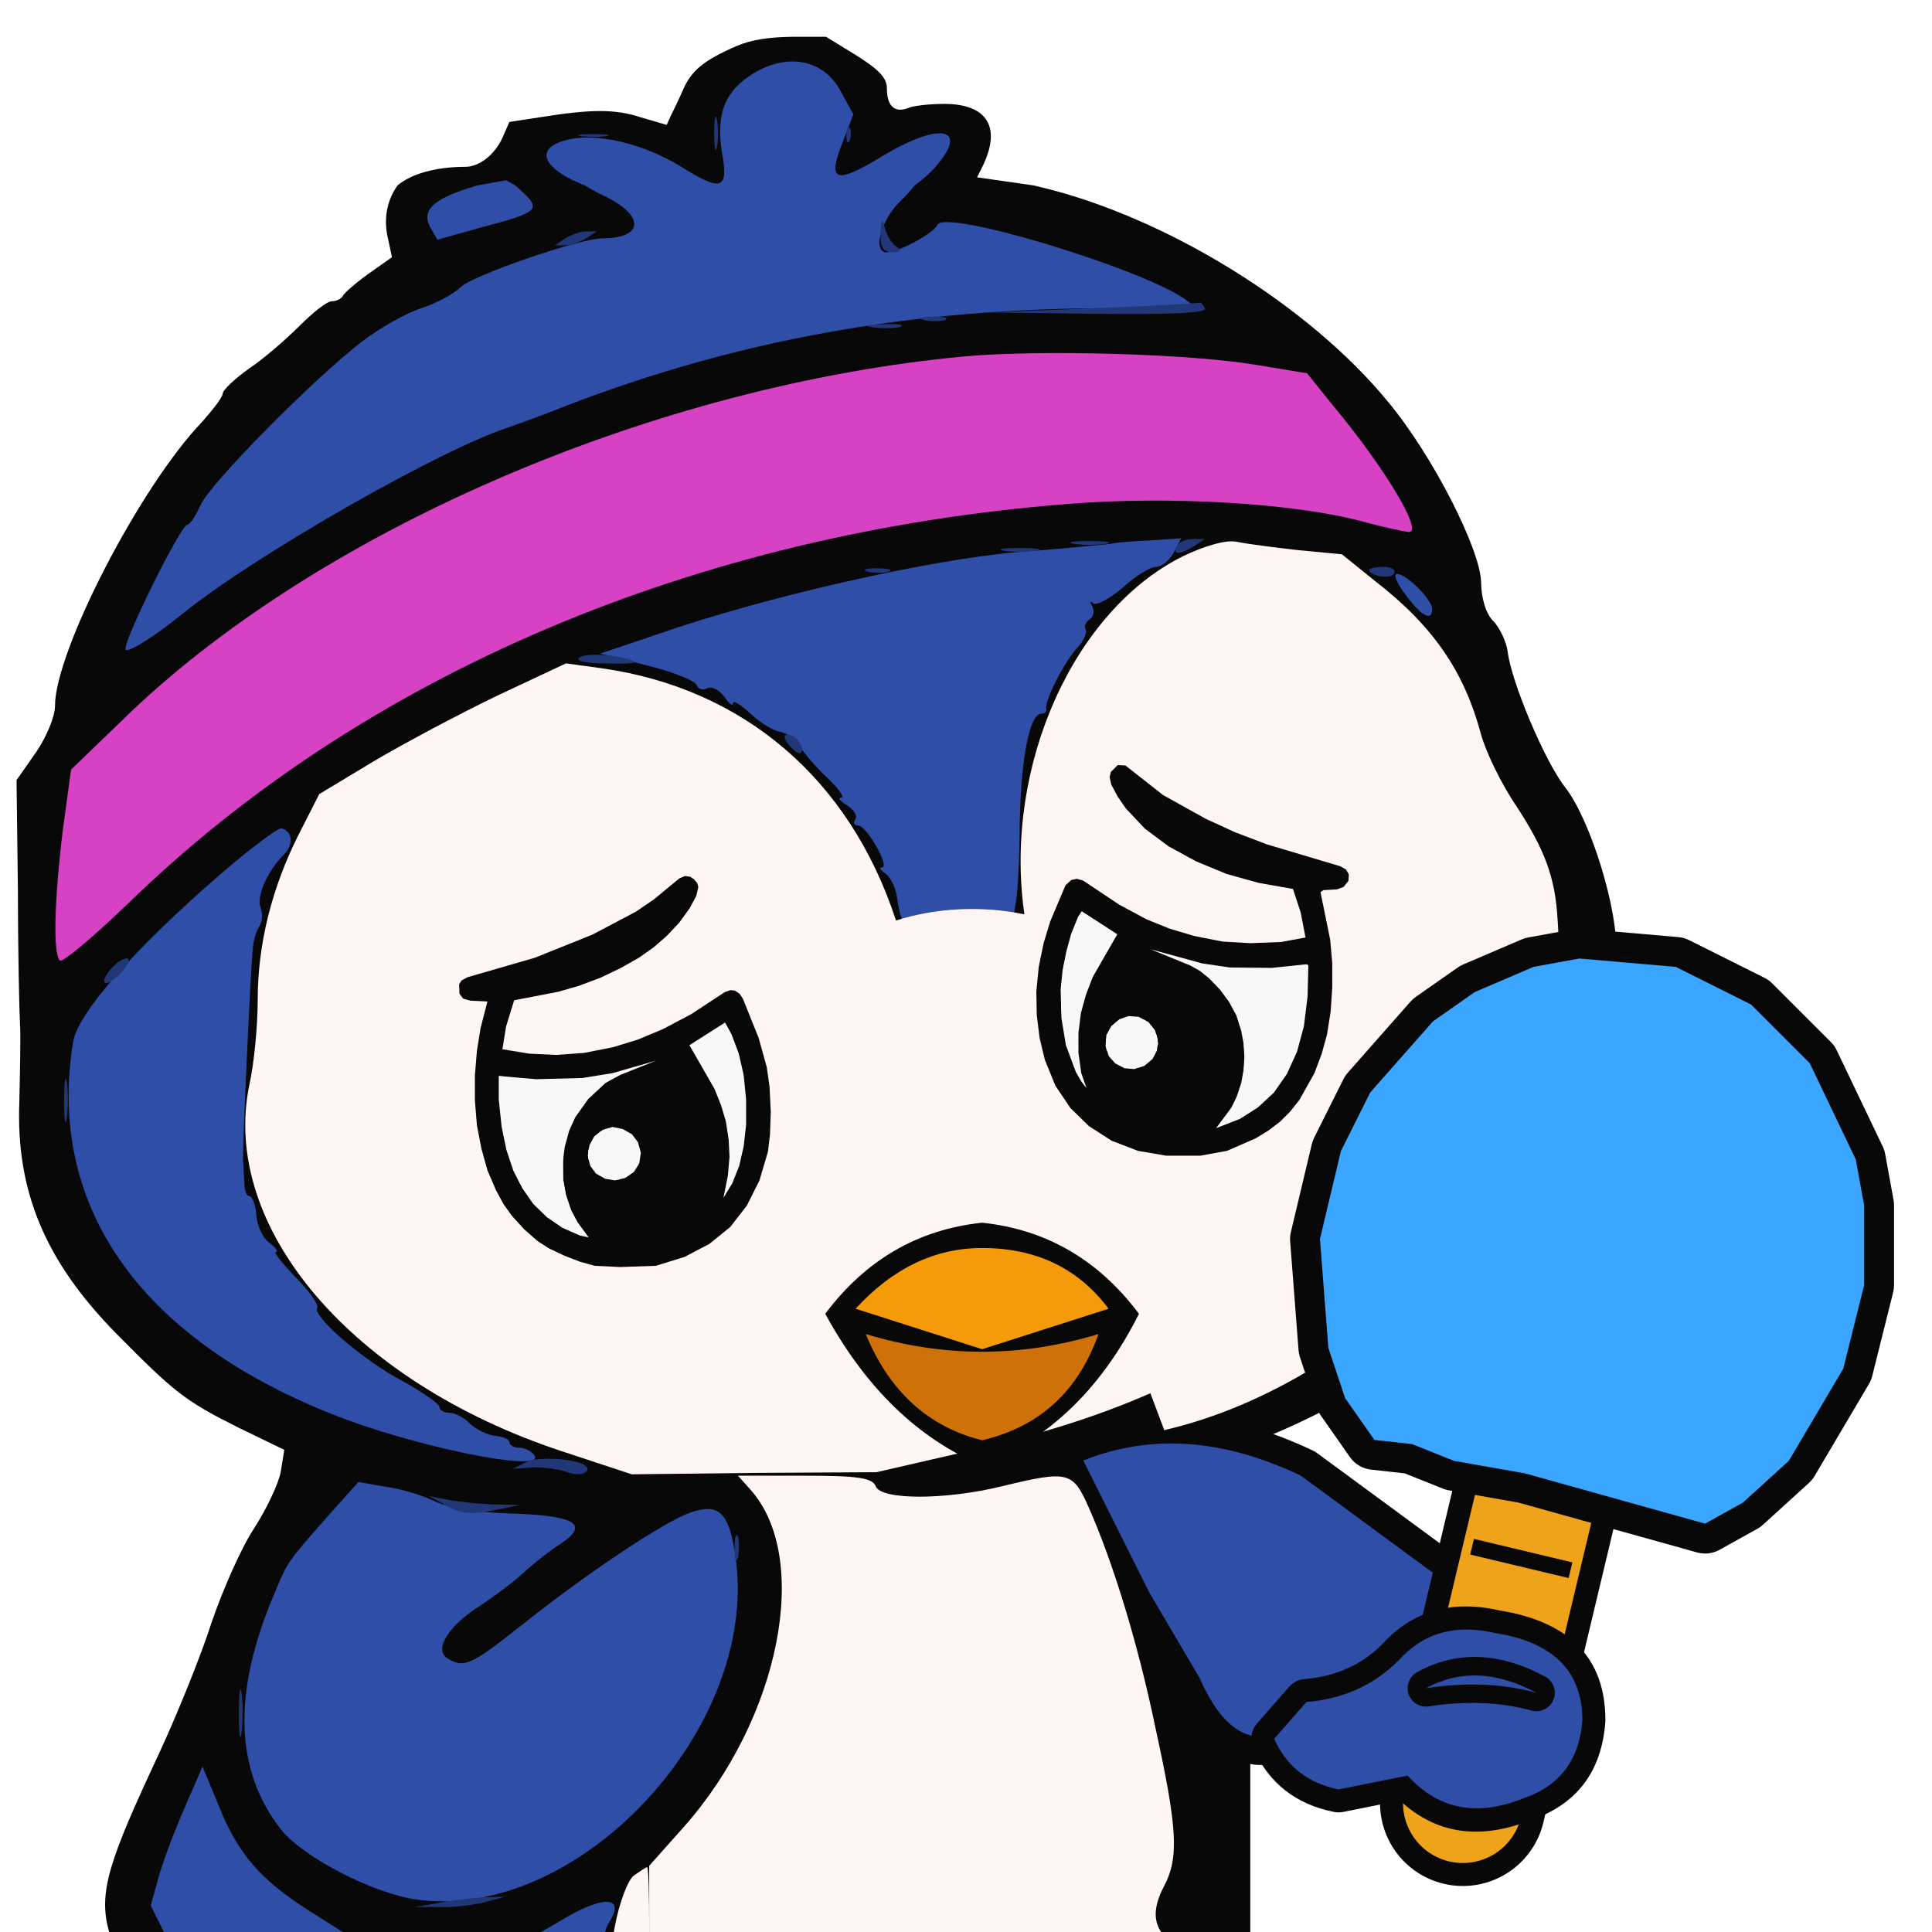
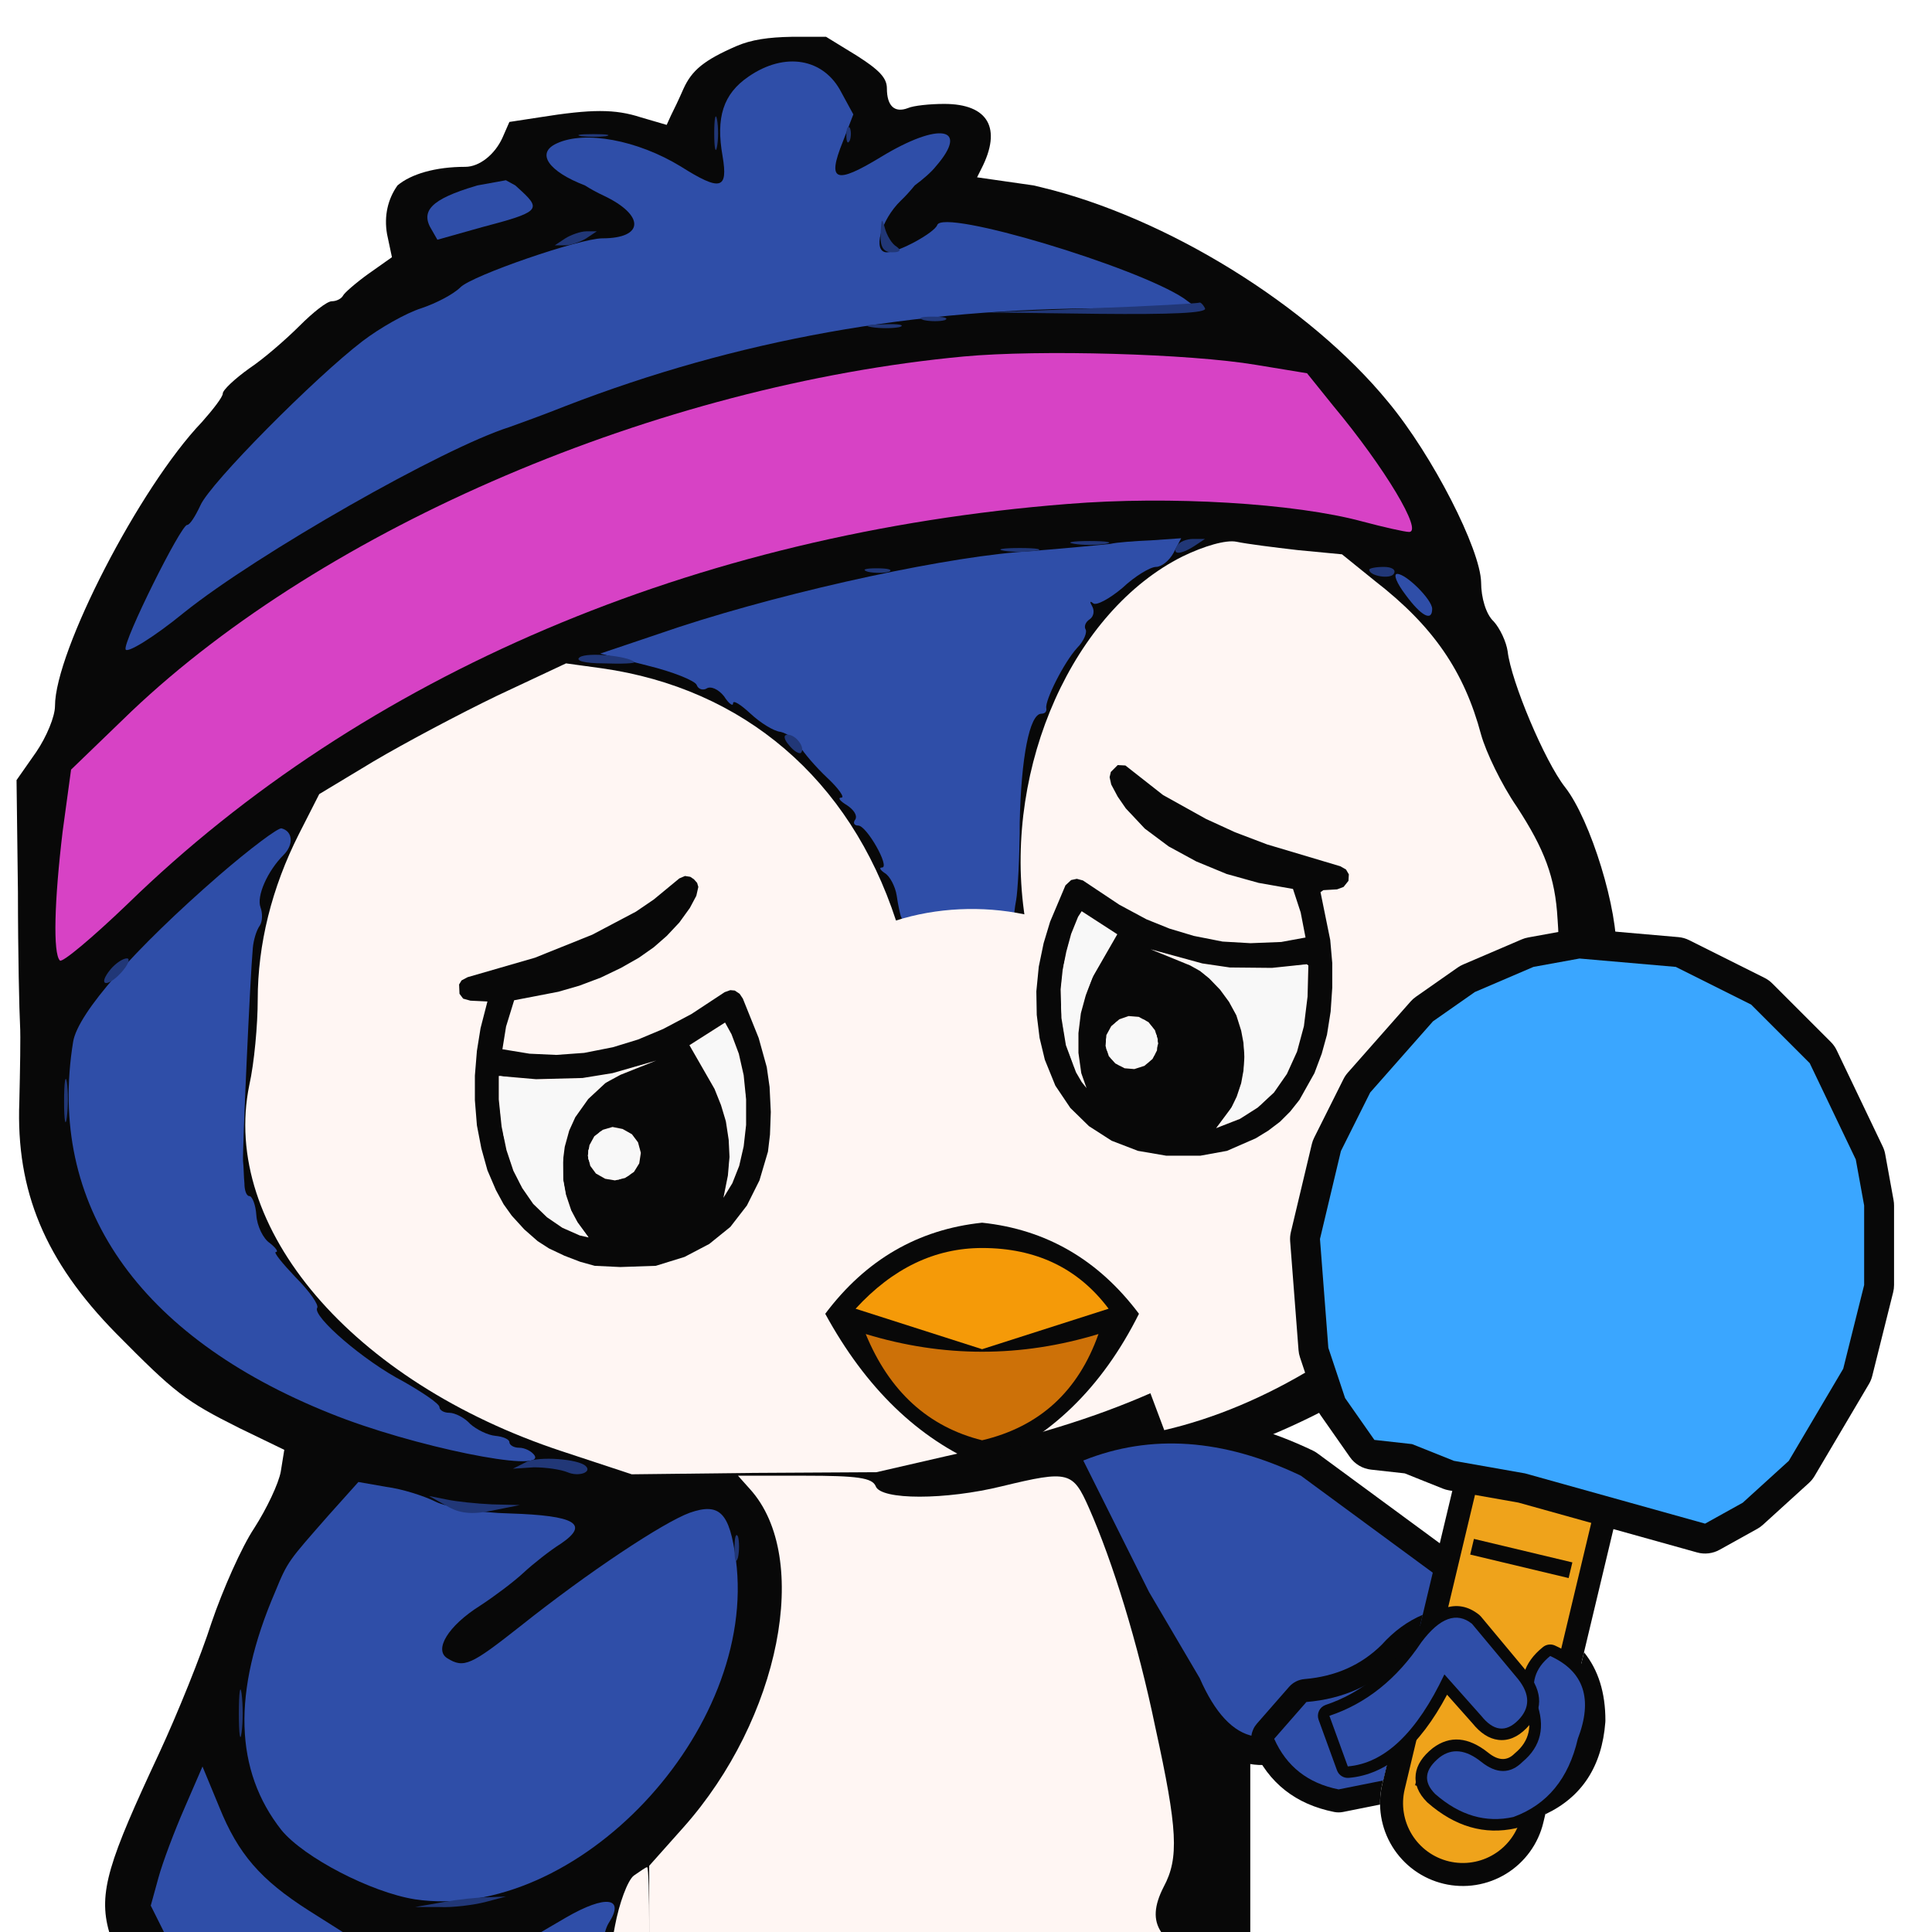
<svg xmlns="http://www.w3.org/2000/svg" viewBox="0 0 420 420" aria-hidden="true" class="sthings" data-character="pip">
  <g data-pip-part="body">
    <path fill="#080808" fill-rule="evenodd" d="M160.128 10.006C163.32 8.638 166.967 8.091 172.135 8H179.58L186.267 12.103C191.13 15.203 192.802 16.936 192.802 19.215C192.802 23.045 194.474 24.595 197.362 23.501C198.577 22.954 202.225 22.589 205.264 22.589C214.839 22.589 217.878 27.878 213.32 36.723L212.408 38.547L224.663 40.305L226.389 40.718C253.592 47.253 284.595 66.401 301.767 87.373C311.495 99.076 321.828 119.44 321.98 126.582C321.98 129.926 323.045 133.573 324.716 135.093C326.084 136.613 327.451 139.501 327.755 141.628C328.515 148.163 335.81 165.488 340.217 171.11C345.764 178.157 351.902 198.068 351.339 207.505H271.8V420.0H23.735C21.258 411.385 23.707 404.441 34.598 381.139C38.549 372.628 43.716 359.863 45.996 352.719C48.427 345.577 52.53 336.306 55.266 332.203C58.002 327.947 60.586 322.477 61.041 319.893L61.801 315.182L52.075 310.471C40.221 304.544 38.093 302.872 25.176 289.803C9.826 274.15 3.443 258.952 4.203 239.5C4.355 232.813 4.508 225.214 4.355 222.782C4.203 220.198 3.899 207.281 3.899 193.907L3.596 169.591L7.851 163.513C10.13 160.169 11.954 155.762 11.954 153.482C11.954 141.628 30.342 105.915 43.868 91.781C46.3 89.045 48.427 86.309 48.427 85.55C48.427 84.79 51.011 82.358 54.202 80.079C57.395 77.951 62.258 73.696 65.145 70.808C68.033 67.921 71.072 65.49 72.136 65.49C73.199 65.49 74.263 64.881 74.567 64.273C74.871 63.666 77.302 61.538 80.038 59.563L85.205 55.915L84.141 50.9C83.444 46.908 84.333 43.233 86.42 40.305C89.34 37.848 94.605 36.267 101.162 36.267C104.202 36.267 107.546 33.623 109.217 29.975L110.737 26.51L117.272 25.507C128.67 23.684 133.685 23.684 139.308 25.507L144.93 27.149L145.842 25.142C146.451 23.957 147.666 21.404 148.578 19.306C150.402 15.294 152.986 13.106 160.128 10.006Z" />
    <path fill="#080808" fill-rule="evenodd" d="M326.8 192.105 351.338 207.505Q350.89 221.805 349.9 238.305Q347.7 269.105 314.7 288.905Q286.1 312.005 252.0 319.705L248.7 305.405Q290.5 294.405 308.1 271.305Q331.2 246.005 326.8 219.605Z" />
    <path fill="#2f4ea8" fill-rule="evenodd" d="M162.712 16.662C170.614 11.191 179.125 12.65 182.924 20.127L185.508 24.869L183.228 30.796C179.733 39.458 181.557 40.188 191.587 34.079C204.201 26.419 210.887 27.605 203.44 36.175C202.47 37.399 200.691 38.958 198.86 40.305C197.826 41.573 196.774 42.727 195.842 43.605C191.435 47.86 189.611 54.851 192.802 54.851C195.386 54.851 203.137 50.596 203.745 48.925C204.961 45.277 247.21 58.043 257.391 64.881L260.279 67.009H241.13C198.426 67.009 160.28 73.847 122.895 88.285C118.336 90.109 112.864 92.084 110.737 92.844C96.299 97.404 56.026 120.352 40.07 133.118C33.383 138.589 27.608 142.084 27.303 141.172C26.696 139.501 39.31 114.121 40.677 114.121C41.285 114.121 42.501 112.145 43.564 109.866C45.692 105.003 68.488 82.054 78.823 74.152C82.622 71.265 88.245 68.072 91.588 67.009C94.779 65.945 98.579 63.969 100.099 62.45C102.683 59.866 126.086 51.812 130.949 51.812C140.067 51.812 140.22 46.796 131.253 42.541C129.771 41.852 128.4 41.1 127.153 40.305C119.322 37.308 116.352 33.284 121.071 31.161C127.15 28.334 138.548 30.431 147.971 36.175C156.633 41.647 158.304 41.191 157.089 33.988C155.57 25.507 157.24 20.401 162.712 16.662Z" />
    <path fill="#2f4ea8" fill-rule="evenodd" d="M112.022 40.305 113.473 41.629C117.727 45.581 116.967 46.189 104.81 49.38L95.084 52.116L93.867 49.988C91.285 45.884 93.716 43.301 103.442 40.414L103.802 40.305L109.977 39.185Z" />
    <path fill="#2f4ea8" fill-rule="evenodd" d="M241.435 118.225C242.65 117.92 246.601 117.616 250.249 117.465L256.784 117.008L255.112 120.2C254.2 121.871 252.528 123.24 251.312 123.24C250.097 123.24 246.753 125.215 244.017 127.798C241.13 130.23 238.242 131.75 237.635 131.142C236.875 130.534 236.875 130.838 237.483 131.902C237.939 132.814 237.787 134.029 236.875 134.638C235.963 135.245 235.66 136.157 235.963 136.765C236.42 137.372 235.66 139.348 234.139 140.868C231.252 144.059 227.149 152.266 227.452 153.938C227.604 154.697 227.149 155.154 226.389 155.154C223.805 155.154 221.982 164.728 221.677 178.862C221.677 186.46 221.222 193.907 220.917 195.579C220.614 197.098 220.31 199.682 220.31 201.05C220.158 202.873 218.942 203.785 216.359 203.785C214.23 203.785 210.127 204.85 207.088 206.065C201.313 208.496 197.058 207.737 198.426 204.393C198.882 203.178 198.426 202.266 197.514 202.266C196.602 202.266 195.995 201.809 195.995 201.05C196.146 200.442 196.146 199.682 195.842 199.226C195.69 198.77 195.235 196.794 194.93 194.667C194.626 192.691 193.411 190.412 192.347 189.804C191.435 189.196 190.979 188.588 191.739 188.588C193.562 188.588 188.396 179.469 186.572 179.469C185.66 179.469 185.355 178.862 185.964 178.102C186.42 177.19 185.508 175.975 184.14 175.063C182.621 174.151 182.012 173.391 182.924 173.391C183.685 173.391 182.316 171.415 179.885 169.135C177.301 166.704 174.717 163.665 173.805 162.144C173.046 160.777 171.071 159.409 169.702 159.105C168.183 158.953 165.296 157.129 163.167 155.154C161.04 153.178 159.368 152.115 159.368 152.875C159.368 153.634 158.457 153.026 157.392 151.354C156.177 149.834 154.505 149.075 153.593 149.682C152.834 150.139 151.77 149.834 151.465 148.922C151.162 148.01 146.299 146.035 140.676 144.668L130.493 142.084L143.108 137.829C166.663 129.622 201.921 121.719 220.917 120.047C230.948 119.288 240.218 118.376 241.435 118.225Z" />
    <path fill="#2f4ea8" fill-rule="evenodd" d="M305.567 129.318C303.591 126.734 302.832 124.759 303.743 124.759C305.72 124.759 311.342 130.382 311.342 132.357C311.342 135.245 308.911 133.878 305.567 129.318Z" />
    <path fill="#2f4ea8" fill-rule="evenodd" d="M47.667 190.259C54.354 184.484 60.434 179.926 61.193 180.078C63.625 180.685 63.929 183.572 61.649 185.853C58.154 189.347 55.723 194.819 56.634 197.251C57.09 198.466 57.09 200.29 56.483 201.202C55.723 202.266 55.114 204.393 54.963 206.065C54.354 212.752 52.683 250.29 52.835 252.417C52.987 253.632 52.987 255.913 53.139 257.28C53.139 258.8 53.595 260.016 54.202 260.016C54.811 260.016 55.571 261.84 55.723 264.119C55.874 266.551 57.242 269.285 58.61 270.197C59.977 271.262 60.586 272.173 59.977 272.173C59.37 272.173 61.346 274.605 64.233 277.644C67.273 280.684 69.4 283.723 68.945 284.331C67.88 286.155 79.126 295.881 87.637 300.289C91.892 302.72 95.539 305.152 95.539 305.912C95.539 306.519 96.451 307.128 97.667 307.128C98.883 307.128 101.011 308.191 102.226 309.559C103.595 310.775 106.026 311.991 107.698 312.143C109.37 312.294 110.737 312.903 110.737 313.51C110.737 314.118 111.649 314.726 112.864 314.726C114.08 314.726 115.6 315.485 116.208 316.397C118.639 320.35 89.461 314.422 71.832 307.279C30.039 290.563 10.13 261.84 15.905 226.429C16.97 220.198 29.127 206.369 47.667 190.259Z" />
    <path fill="#080808" fill-rule="evenodd" d="M233.253 311.887Q257.717 302.103 285.41 315.347Q285.925 315.593 286.384 315.931L323.784 343.431Q324.264 343.784 324.666 344.224Q325.067 344.664 325.377 345.173Q325.685 345.684 325.888 346.244Q326.091 346.804 326.181 347.393Q326.271 347.982 326.243 348.577Q326.217 349.172 326.075 349.75Q325.932 350.329 325.68 350.869Q325.427 351.409 325.074 351.889Q324.857 352.185 324.605 352.452Q306.216 371.991 283.164 381.295Q274.377 385.931 266.662 381.644Q260.033 377.961 255.407 367.569L244.585 349.173Q244.48 348.995 244.389 348.811L230.089 320.211Q229.822 319.678 229.665 319.103Q229.507 318.528 229.465 317.934Q229.423 317.339 229.497 316.748Q229.572 316.158 229.76 315.592Q229.949 315.027 230.244 314.509Q230.539 313.992 230.93 313.541Q231.32 313.091 231.791 312.726Q232.262 312.36 232.794 312.094Q233.02 311.981 233.253 311.887Z" />
    <path fill="#2f4ea8" fill-rule="evenodd" d="M235.5 317.505Q257.5 308.705 282.8 320.805L320.2 348.305Q302.6 367.005 280.6 375.805Q276.341 378.128 272.627 377.453Q265.79 376.21 260.8 364.805L249.8 346.105Z" />
    <path fill="#2f4ea8" fill-rule="evenodd" d="M71.376 329.468 77.911 322.172 83.989 323.237C87.485 323.693 92.196 325.213 94.627 326.428C97.059 327.644 104.05 328.859 110.889 329.012C125.023 329.468 128.214 331.291 121.983 335.546C119.551 337.066 115.904 339.954 113.776 341.929C111.649 343.905 107.393 347.096 104.354 349.072C97.363 353.479 94.324 358.646 97.211 360.47C100.859 362.75 102.378 361.99 113.168 353.479C128.062 341.626 144.171 330.988 149.946 328.859C156.48 326.58 158.609 328.859 159.976 339.042C164.839 376.123 125.326 418.068 90.221 412.901C80.646 411.381 66.057 403.782 61.193 397.856C51.011 384.938 50.403 367.917 59.826 346.032C62.561 339.346 62.713 339.346 71.376 329.468Z" />
    <path fill="#2f4ea8" fill-rule="evenodd" d="M40.07 393.144 44.021 384.026 47.667 392.841C51.771 403.022 56.634 408.646 67.121 415.332L74.498 420.0H35.64L32.774 414.269L34.446 408.19C35.358 404.846 37.941 398.007 40.07 393.144Z" />
    <path fill="#2f4ea8" fill-rule="evenodd" d="M123.047 416.853C131.71 411.838 135.964 412.445 132.317 418.068C131.991 418.611 131.724 419.29 131.542 420.0H117.666Z" />
    <path fill="#213777" fill-rule="evenodd" d="M155.265 28.972C155.265 25.689 155.57 24.413 155.873 25.963C156.177 27.605 156.177 30.34 155.873 31.89C155.57 33.531 155.265 32.255 155.265 28.972Z" />
    <path fill="#213777" fill-rule="evenodd" d="M183.988 29.428C183.988 27.878 184.292 27.24 184.748 27.787C185.052 28.425 185.052 29.701 184.748 30.523C184.292 31.434 183.988 30.887 183.988 29.428Z" />
    <path fill="#213777" fill-rule="evenodd" d="M126.39 29.61C124.871 29.337 126.086 29.154 128.974 29.154C131.861 29.154 133.077 29.337 131.71 29.61C130.189 29.793 127.758 29.793 126.39 29.61Z" />
    <path fill="#213777" fill-rule="evenodd" d="M191.435 50.596C191.587 47.404 191.739 47.253 192.347 49.532C192.802 51.204 193.866 53.028 194.93 53.635C195.995 54.395 195.69 54.851 194.018 54.851C192.042 54.851 191.283 53.788 191.435 50.596Z" />
    <path fill="#213777" fill-rule="evenodd" d="M122.895 51.812C124.111 51.052 126.238 50.292 127.454 50.292H129.734L127.454 51.812C126.238 52.571 124.111 53.331 122.895 53.331H120.615Z" />
    <path fill="#213777" fill-rule="evenodd" d="M237.635 67.009C250.249 66.553 260.583 65.945 260.735 65.793C260.887 65.641 261.495 66.097 261.951 67.009C262.559 68.072 254.504 68.377 238.851 68.225L214.839 67.921Z" />
    <path fill="#213777" fill-rule="evenodd" d="M200.858 69.593C199.337 69.137 200.249 68.832 202.68 68.832C205.264 68.832 206.328 69.137 205.416 69.593C204.352 69.896 202.225 69.896 200.858 69.593Z" />
    <path fill="#213777" fill-rule="evenodd" d="M189.46 71.113C187.484 70.808 188.699 70.504 192.042 70.504C195.386 70.353 196.905 70.656 195.538 71.113C194.018 71.416 191.283 71.416 189.46 71.113Z" />
    <path fill="#213777" fill-rule="evenodd" d="M233.532 118.225C231.555 117.92 233.076 117.616 236.875 117.616C240.674 117.616 242.195 117.92 240.371 118.225C238.395 118.528 235.355 118.528 233.532 118.225Z" />
    <path fill="#213777" fill-rule="evenodd" d="M255.872 118.68C256.327 117.768 257.999 117.16 259.367 117.16H261.951L259.671 118.68C256.632 120.656 254.655 120.656 255.872 118.68Z" />
    <path fill="#213777" fill-rule="evenodd" d="M218.335 119.744C216.359 119.44 217.878 119.135 221.677 119.135C225.477 119.135 226.997 119.44 225.173 119.744C223.198 120.047 220.158 120.047 218.335 119.744Z" />
    <path fill="#213777" fill-rule="evenodd" d="M188.699 124.303C187.179 123.847 188.091 123.543 190.523 123.543C193.107 123.543 194.171 123.847 193.259 124.303C192.195 124.607 190.067 124.607 188.699 124.303Z" />
    <path fill="#213777" fill-rule="evenodd" d="M297.664 123.847C297.664 123.543 299.033 123.24 300.855 123.24C302.527 123.24 303.591 123.847 302.984 124.759C302.224 125.975 297.664 125.215 297.664 123.847Z" />
    <path fill="#213777" fill-rule="evenodd" d="M126.086 142.844C127.758 141.78 136.268 142.54 137.94 143.907C138.245 144.212 135.204 144.364 131.253 144.212C126.998 144.212 124.871 143.604 126.086 142.844Z" />
    <path fill="#213777" fill-rule="evenodd" d="M171.526 161.993C170.311 160.625 170.311 159.713 171.223 159.713C173.046 159.713 175.174 162.601 174.11 163.665C173.805 163.968 172.59 163.36 171.526 161.993Z" />
    <path fill="#213777" fill-rule="evenodd" d="M24.112 210.625C25.176 209.408 26.696 208.344 27.608 208.344C28.367 208.344 27.911 209.713 26.391 211.384C23.2 214.879 21.073 214.271 24.112 210.625Z" />
    <path fill="#213777" fill-rule="evenodd" d="M13.929 239.5C13.929 235.244 14.234 233.42 14.538 235.244C14.841 237.219 14.841 240.563 14.538 242.843C14.234 245.275 13.929 243.603 13.929 239.5Z" />
    <path fill="#213777" fill-rule="evenodd" d="M114.536 317.766C117.272 316.55 125.63 317.157 127.302 318.678C128.822 320.045 125.783 321.109 123.351 320.045C121.83 319.438 118.639 318.981 116.055 318.981L111.497 319.285Z" />
    <path fill="#213777" fill-rule="evenodd" d="M97.059 327.34 93.26 325.213 97.059 325.972C99.187 326.428 103.595 326.884 106.938 327.035L113.016 327.188L106.938 328.404C102.53 329.316 99.795 329.012 97.059 327.34Z" />
    <path fill="#213777" fill-rule="evenodd" d="M159.673 336.763C159.673 334.179 159.976 333.115 160.433 334.027C160.736 335.091 160.736 337.218 160.433 338.585C159.976 340.106 159.673 339.194 159.673 336.763Z" />
    <path fill="#213777" fill-rule="evenodd" d="M51.923 372.476C51.923 367.917 52.227 365.941 52.53 368.221C52.835 370.653 52.835 374.3 52.53 376.579C52.227 379.01 51.923 377.035 51.923 372.476Z" />
    <path fill="#213777" fill-rule="evenodd" d="M96.299 413.509C99.642 412.901 104.05 412.445 106.177 412.445L109.977 412.293L105.417 413.509C102.986 414.117 98.427 414.725 95.539 414.572H90.221Z" />
    <path fill="#fff6f3" fill-rule="evenodd" d="M257.087 120.959C261.799 118.68 266.51 117.313 268.789 117.768C270.917 118.225 276.845 118.984 282.163 119.592L291.737 120.504L298.88 126.279C311.646 136.157 318.333 146.035 321.98 159.713C323.045 163.513 326.388 170.503 329.73 175.366C335.733 184.57 338.107 190.73 338.598 199.805H338.603Q341.1 232.805 318.0 271.305Q286.1 303.205 253.1 310.905L250.089 302.878C237.848 308.255 224.218 312.453 205.721 316.55L190.523 320.045L163.927 320.197L137.333 320.501L122.135 315.485C76.542 300.441 47.82 266.854 54.202 235.852C55.266 231.141 56.026 222.782 56.026 217.31C56.026 205.305 59.066 192.995 64.992 181.293L69.4 172.631L81.254 165.488C87.941 161.537 99.947 155.154 108.153 151.203L123.047 144.212L130.798 145.276C161.639 149.638 184.737 169.343 194.781 200.112C203.601 197.304 213.52 196.856 222.69 198.768L222.589 198.01C218.335 166.4 233.379 132.814 257.087 120.959Z" />
    <path fill="#fff6f3" fill-rule="evenodd" d="M137.788 407.734C139.155 406.822 140.372 405.91 140.676 405.91C140.979 405.91 141.132 411.99 141.132 419.588V420.0H133.439C133.518 419.573 133.6 419.132 133.685 418.676C134.597 413.813 136.421 408.797 137.788 407.734Z" />
    <path fill="#fff6f3" fill-rule="evenodd" d="M163.016 323.693 160.433 320.805H174.87C186.42 320.805 189.611 321.26 190.371 323.084C191.435 326.125 205.568 326.125 217.878 323.084C232.315 319.59 233.227 319.893 236.723 327.796C241.89 339.497 247.361 357.127 251.161 375.516C256.024 397.704 256.327 403.934 252.984 410.166C250.873 414.284 250.668 417.375 252.423 420.0H141.132V405.606L148.578 397.247C169.551 373.692 176.541 338.585 163.016 323.693Z" />
    <path fill="#d742c5" fill-rule="evenodd" d="M209.52 77.495C225.933 75.976 258.608 76.888 273.045 79.319L284.139 81.143L289.762 88.133C301.16 101.81 309.366 115.641 306.327 115.641C305.415 115.641 300.704 114.577 296.145 113.36C281.555 109.409 254.352 107.738 232.012 109.562C151.162 115.944 78.974 146.643 27.76 196.491C20.161 203.785 13.474 209.408 13.017 208.801C11.498 207.281 11.802 195.882 13.626 180.685L15.449 167.312L28.52 154.697C70.767 114.577 142.955 83.726 209.52 77.495Z" />
  </g>
  <g class="sthings-face" data-face="sad">
    <g data-pip-part="eye-0">
      <path fill="#080808" fill-rule="evenodd" d="M147.676 190.961 148.908 190.433 150.052 190.609 150.844 191.137 151.548 191.929 151.812 192.809 151.372 194.745 149.964 197.385 147.676 200.553 144.948 203.457 142.132 205.921 138.876 208.209 135.004 210.409 130.604 212.521 125.94 214.281 121.364 215.601 111.772 217.449 110.012 223.169 109.22 228.097 115.116 229.065 120.924 229.329 126.996 228.889 133.244 227.657 138.7 225.985 144.156 223.697 150.316 220.441 157.532 215.689 158.764 215.249 159.732 215.337 160.788 216.041 161.492 217.097 164.924 225.633 166.684 231.969 167.3 236.281 167.564 241.737 167.388 246.665 166.948 250.361 165.1 256.609 162.372 262.065 158.764 266.729 154.188 270.425 148.82 273.241 142.572 275.177 134.828 275.441 129.284 275.177 126.116 274.297 122.684 272.977 119.34 271.393 116.876 269.809 113.972 267.257 111.244 264.265 109.484 261.801 107.812 258.721 105.964 254.409 104.644 249.657 103.676 244.641 103.236 239.185V233.817L103.676 228.449L104.468 223.521L105.964 217.713L102.268 217.537L100.684 217.097L99.892 216.041L99.804 214.017L100.332 213.137L101.652 212.433L116.26 208.209L128.756 203.193L138.26 198.177L142.132 195.537L147.676 190.961ZM142.66 230.561 133.156 233.289 126.644 234.345 116.524 234.609 108.428 233.905V239.009L109.044 244.905L110.1 250.009L111.596 254.497L113.532 258.281L115.908 261.713L118.9 264.617L122.244 266.905L126.028 268.577L127.964 269.017L125.588 265.761L124.18 263.121L123.036 259.689L122.42 256.345L122.332 252.737L122.772 249.305L123.74 245.785L125.06 242.881L127.876 238.921L131.66 235.401L134.916 233.641L142.66 230.561ZM159.028 224.841 157.62 222.289 149.876 227.217 155.332 236.721 156.74 240.241 157.796 243.761 158.412 247.809 158.588 251.505 158.236 255.553 157.268 260.393 159.204 257.225 160.7 253.441 161.668 249.217 162.196 244.553V239.009L161.668 233.729L160.612 229.065L159.028 224.841ZM135.356 245.433 133.156 244.993 131.044 245.609 129.196 247.017 128.14 248.953 127.788 251.241 128.316 253.441 129.548 255.113 131.572 256.257 133.684 256.609 135.884 256.081 137.82 254.761 138.964 252.913 139.316 250.625 138.7 248.337 137.38 246.577 135.356 245.433Z" />
      <path fill="#f8f8f8" fill-rule="evenodd" d="M134.828 233.289 130.252 236.281 128.14 238.305 126.204 240.681 124.708 243.233 123.476 245.961 122.772 248.425 122.42 250.801V256.521L123.212 261.097L124.884 264.881L127.876 268.929L123.74 267.433L119.252 264.617L115.908 261.449L113.092 257.313L110.98 252.385L109.484 246.841L108.692 240.945L108.604 233.905L113.18 234.609L118.724 234.873L124.884 234.697L134.828 233.289ZM157.62 222.641 158.236 223.609 160.788 230.825 162.02 238.041 162.108 244.201 161.404 249.745 160.172 254.145 157.884 259.161 158.412 255.289 158.676 250.977 158.5 247.017 157.796 243.233 156.828 239.889 155.332 236.457 150.14 227.305 157.62 222.641ZM130.428 246.049 132.364 245.345 135.004 245.521 136.764 246.313 138.26 247.897 139.052 249.921 138.964 252.033 138.084 254.145 136.588 255.641 134.476 256.433 132.364 256.345 130.34 255.465 128.668 253.705 127.876 251.945V250.097L128.756 247.985L130.428 246.049Z" />
    </g>
    <g data-pip-part="eye-1">
      <path fill="#080808" fill-rule="evenodd" d="M241.484 167.817 242.98 166.321 244.652 166.409 252.836 172.833 262.164 178.025 268.5 180.929 275.452 183.569 291.38 188.321 292.612 189.025 293.228 190.081 293.14 191.489 292.084 192.809 290.676 193.337 287.684 193.513 287.068 193.953 289.18 204.337 289.62 209.353V214.721L289.268 219.913L288.476 224.929L287.332 229.065L285.748 233.289L282.492 239.097L280.468 241.649L278.268 243.849L275.716 245.785L272.988 247.457L266.74 250.185L260.932 251.241H253.54L247.38 250.185L241.66 247.985L236.732 244.817L232.684 240.857L229.428 236.017L227.14 230.385L225.996 225.633L225.38 220.617L225.292 215.513L225.82 210.145L226.876 205.041L228.284 200.377L231.628 192.457L232.86 191.313L234.092 191.049L235.412 191.401L243.332 196.681L249.228 199.849L254.244 201.873L259.524 203.457L265.772 204.689L271.844 205.041L278.532 204.777L283.812 203.809L282.756 198.353L281.084 193.249L273.604 191.929L266.652 189.993L260.052 187.265L254.068 184.009L248.876 180.137L244.74 175.737L242.98 173.185L241.572 170.545L241.22 168.961L241.484 167.817ZM250.108 206.361 258.732 209.881 260.932 211.113 262.868 212.697 265.244 215.161 267.18 217.801 268.764 220.705 269.82 224.049 270.348 226.865 270.524 229.681 270.348 232.585 269.82 235.489 268.852 238.393 267.708 240.769 264.364 245.257 269.556 243.233 273.428 240.769 276.948 237.513 279.764 233.465 281.964 228.625 283.46 223.081 284.252 216.657 284.428 209.881 284.076 209.617 276.508 210.409 267.356 210.321 261.372 209.441 250.108 206.361ZM235.148 198.089 234.356 199.321 232.86 203.017 231.804 206.889 231.012 210.849 230.572 215.073 230.748 221.321 231.716 227.217 233.916 233.113 235.148 235.225 236.204 236.545 235.06 233.289 234.444 228.889V224.577L234.972 220.265L236.028 216.393L237.524 212.433L242.892 203.105L235.148 198.089ZM249.668 222.201 247.556 221.057 245.356 220.881 243.332 221.585 241.572 223.081 240.516 225.017 240.34 227.393 241.044 229.593 242.452 231.177 244.476 232.233 246.588 232.409 248.788 231.705 250.548 230.209 251.516 228.361 251.692 225.985 251.076 223.961 249.668 222.201Z" />
      <path fill="#f8f8f8" fill-rule="evenodd" d="M258.38 209.089 264.188 210.145 269.204 210.585 277.74 210.497 283.812 209.705 284.076 210.145V216.657L283.372 222.553L281.964 227.921L279.94 232.673L277.3 236.809L274.044 240.153L270.436 242.529L265.772 244.553H265.596L265.684 244.113L268.764 239.097L270.172 234.697L270.612 230.209L270.26 225.105L269.116 221.145L266.828 216.921L263.924 213.401L258.38 209.089ZM233.74 201.169 235.236 198.353 241.924 202.577 242.628 203.281 237.788 211.817 236.116 215.777 234.972 219.649 234.356 223.521 234.092 227.305 234.356 230.297 235.148 234.873 233.476 231.793 232.068 227.833 231.188 223.609 230.66 218.945 230.748 214.193 231.276 209.705 232.332 205.305 233.74 201.169ZM242.628 222.201 244.388 221.321 247.028 221.145 248.876 221.761 250.372 223.169 251.428 225.017 251.78 226.865 250.988 229.329 249.58 231.001 247.644 231.969 245.268 232.145 243.156 231.529 241.484 230.033 240.516 228.097 240.428 225.985 241.22 223.961 242.628 222.201Z" />
    </g>
    <g data-pip-part="beak">
      <path fill="#080808" fill-rule="evenodd" d="M179.4 285.605Q192.6 268.005 213.5 265.805Q234.4 268.005 247.6 285.605Q235.5 309.805 213.5 318.605Q192.6 309.805 179.4 285.605Z" />
      <path fill="#cd7108" fill-rule="evenodd" d="M188.2 290.005Q213.5 297.705 238.8 290.005Q232.2 308.705 213.5 313.105Q195.9 308.705 188.2 290.005Z" />
      <path fill="#f59a08" fill-rule="evenodd" d="M186.0 284.505Q198.1 271.305 213.5 271.305Q231.1 271.305 241.0 284.505L213.5 293.305L186.0 284.505Z" />
    </g>
  </g>
  <g data-pip-part="racket">
    <path fill="#080808" fill-rule="evenodd" d="M353.666 320.181 335.516 396.181Q335.312 397.042 335.023 397.878Q334.734 398.713 334.365 399.517Q333.996 400.32 333.55 401.083Q333.103 401.846 332.584 402.563Q332.066 403.279 331.478 403.941Q330.892 404.602 330.244 405.203Q329.595 405.804 328.89 406.339Q328.186 406.873 327.433 407.337Q326.679 407.799 325.884 408.186Q325.088 408.573 324.259 408.88Q323.431 409.187 322.575 409.411Q321.719 409.636 320.846 409.775Q319.973 409.915 319.09 409.968Q318.208 410.021 317.324 409.986Q316.441 409.953 315.565 409.834Q314.688 409.714 313.829 409.508Q312.969 409.302 312.133 409.014Q311.297 408.725 310.492 408.355Q309.69 407.987 308.926 407.54Q308.163 407.093 307.447 406.575Q306.73 406.056 306.068 405.47Q305.407 404.882 304.807 404.235Q304.205 403.586 303.67 402.882Q303.136 402.176 302.673 401.424Q302.211 400.671 301.823 399.874Q301.436 399.08 301.129 398.251Q300.822 397.421 300.598 396.566Q300.374 395.711 300.234 394.837Q300.095 393.964 300.041 393.082Q299.989 392.198 300.023 391.315Q300.056 390.432 300.176 389.555Q300.297 388.679 300.501 387.819L318.651 311.819Q318.856 310.959 319.145 310.123Q319.433 309.287 319.803 308.484Q320.173 307.68 320.618 306.916Q321.065 306.153 321.584 305.437Q322.102 304.721 322.689 304.06Q323.276 303.399 323.924 302.797Q324.573 302.196 325.278 301.662Q325.982 301.127 326.735 300.664Q327.489 300.201 328.284 299.814Q329.078 299.428 329.908 299.12Q330.737 298.813 331.593 298.588Q332.447 298.364 333.321 298.225Q334.194 298.086 335.077 298.033Q335.96 297.979 336.843 298.013Q337.727 298.047 338.603 298.167Q339.48 298.287 340.339 298.493Q341.199 298.697 342.035 298.987Q342.871 299.275 343.675 299.644Q344.478 300.014 345.242 300.459Q346.005 300.906 346.721 301.425Q347.437 301.943 348.098 302.531Q348.76 303.117 349.361 303.766Q349.963 304.414 350.497 305.119Q351.032 305.823 351.495 306.577Q351.957 307.33 352.344 308.125Q352.731 308.921 353.038 309.75Q353.345 310.578 353.57 311.434Q353.794 312.29 353.934 313.162Q354.072 314.036 354.126 314.919Q354.179 315.801 354.145 316.686Q354.112 317.569 353.992 318.444Q353.871 319.321 353.666 320.181Z" />
    <path fill="#efa31b" fill-rule="evenodd" d="M348.803 319.02 330.653 395.02Q330.505 395.641 330.297 396.244Q330.088 396.848 329.822 397.429Q329.554 398.009 329.233 398.56Q328.911 399.112 328.536 399.629Q328.161 400.146 327.737 400.623Q327.314 401.102 326.845 401.535Q326.376 401.97 325.868 402.356Q325.359 402.742 324.815 403.076Q324.271 403.411 323.697 403.69Q323.123 403.969 322.523 404.191Q321.925 404.413 321.307 404.574Q320.69 404.737 320.058 404.837Q319.428 404.939 318.79 404.977Q318.153 405.014 317.515 404.99Q316.876 404.966 316.243 404.879Q315.611 404.793 314.989 404.645Q314.369 404.496 313.765 404.287Q313.161 404.079 312.581 403.812Q312.001 403.546 311.45 403.224Q310.897 402.901 310.38 402.526Q309.863 402.151 309.386 401.728Q308.907 401.304 308.474 400.836Q308.04 400.367 307.653 399.859Q307.267 399.349 306.933 398.806Q306.599 398.262 306.319 397.687Q306.04 397.113 305.819 396.515Q305.596 395.915 305.435 395.297Q305.272 394.68 305.172 394.05Q305.071 393.418 305.033 392.781Q304.995 392.143 305.019 391.505Q305.043 390.867 305.13 390.235Q305.217 389.601 305.364 388.981L323.514 312.981Q323.663 312.359 323.871 311.755Q324.08 311.151 324.346 310.572Q324.613 309.991 324.935 309.44Q325.257 308.889 325.632 308.372Q326.007 307.855 326.43 307.376Q326.854 306.899 327.323 306.464Q327.791 306.03 328.299 305.644Q328.809 305.259 329.353 304.924Q329.897 304.59 330.471 304.311Q331.045 304.031 331.644 303.809Q332.243 303.587 332.861 303.425Q333.479 303.263 334.109 303.162Q334.74 303.062 335.378 303.023Q336.015 302.985 336.653 303.009Q337.292 303.033 337.924 303.12Q338.557 303.207 339.178 303.356Q339.799 303.504 340.403 303.712Q341.007 303.921 341.587 304.187Q342.167 304.455 342.718 304.777Q343.27 305.099 343.787 305.473Q344.304 305.848 344.782 306.272Q345.26 306.695 345.694 307.164Q346.128 307.633 346.514 308.142Q346.9 308.65 347.235 309.195Q347.569 309.738 347.849 310.312Q348.128 310.887 348.349 311.486Q348.571 312.084 348.733 312.702Q348.896 313.321 348.996 313.951Q349.097 314.581 349.135 315.219Q349.173 315.856 349.149 316.495Q349.125 317.133 349.038 317.766Q348.952 318.398 348.803 319.02Z" />
    <path fill="#080808" fill-rule="evenodd" d="M341.819 339.652 320.421 334.543 319.608 337.947 341.007 343.057 341.819 339.652Z" />
    <path fill="#080808" fill-rule="evenodd" d="M329.84 389.812 308.442 384.703 307.629 388.107 329.027 393.217 329.84 389.812Z" />
    <g data-pip-part="flipper">
-       <path fill="#080808" fill-rule="evenodd" d="M283.584 365.017Q293.688 364.176 300.369 357.559Q310.264 346.541 325.952 350.088Q349 353.803 349 374Q349 374.192 348.985 374.384Q347.736 390.618 332.721 395.696Q316.067 402.295 304.344 391.431L291.981 393.903Q291 394.099 290.019 393.903Q277.482 391.395 272.431 380.031Q272.14 379.377 272.045 378.668Q271.95 377.959 272.056 377.252Q272.163 376.544 272.464 375.895Q272.766 375.246 273.237 374.707L280.237 366.707Q280.878 365.975 281.746 365.537Q282.615 365.098 283.584 365.017Z" />
-       <path fill="#2f4ea8" fill-rule="evenodd" d="M284 370Q296.0 369 304 361Q312 352 325 355Q344 358 344 374Q343 387 331 391Q316 397 306 386L291 389Q281 387 277 378L284 370Z" />
-       <path fill="#080808" fill-rule="evenodd" d="M308.085 363.488Q320.988 356.451 335.896 364.478Q336.243 364.665 336.547 364.916Q336.851 365.167 337.099 365.472Q337.349 365.777 337.534 366.125Q337.719 366.474 337.831 366.851Q337.944 367.228 337.982 367.62Q338.019 368.013 337.979 368.404Q337.94 368.796 337.824 369.173Q337.709 369.549 337.522 369.897Q337.201 370.493 336.7 370.951Q336.201 371.408 335.577 371.676Q334.954 371.943 334.278 371.99Q333.601 372.038 332.948 371.859Q322.767 369.083 310.608 370.954Q310.219 371.013 309.825 370.996Q309.432 370.979 309.049 370.885Q308.667 370.791 308.309 370.625Q307.953 370.459 307.635 370.226Q307.317 369.993 307.051 369.702Q306.784 369.412 306.58 369.075Q306.376 368.738 306.241 368.368Q306.107 367.997 306.046 367.608Q305.953 366.998 306.047 366.389Q306.141 365.78 306.415 365.226Q306.689 364.673 307.116 364.229Q307.543 363.784 308.085 363.488Z" />
-       <path fill="#2f4ea8" fill-rule="evenodd" d="M310 367Q321 361 334 368.001Q323 365 310 367Z" />
+       <g data-grip-part="palm-back">
+         <path fill="#080808" fill-rule="evenodd" d="M283.584 365.017Q293.688 364.176 300.369 357.559Q304.356 353.12 309.284 351.045L300.501 387.819Q300.297 388.679 300.176 389.555Q300.056 390.432 300.023 391.315Q300.004 391.807 300.012 392.296L291.981 393.903Q291 394.099 290.019 393.903Q277.482 391.395 272.431 380.031Q272.14 379.377 272.045 378.668Q271.95 377.959 272.056 377.252Q272.163 376.544 272.464 375.895Q272.766 375.246 273.237 374.707L280.237 366.707Q280.878 365.975 281.746 365.537Q282.615 365.098 283.584 365.017ZM335.941 394.405 344.352 359.184Q349 364.93 349 374Q349 374.192 348.985 374.384Q347.878 388.782 335.941 394.405Z" />
+         <path fill="#2f4ea8" fill-rule="evenodd" d="M284 370Q296.0 369 304 361Q305.734 359.049 307.703 357.662L300.682 387.064L291 389Q281 387 277 378L284 370ZM337.593 387.486 342.638 366.364Q344 369.715 344 374Q343.322 382.81 337.593 387.486Z" />
+       </g>
+       <g data-grip-part="curl-front">
+         <path fill="#080808" fill-rule="evenodd" d="M338.034 357.724Q351.108 363.667 345.397 378.733Q342.057 392.912 329.855 397.35Q329.702 397.405 329.542 397.441Q319.307 399.715 310.354 391.882Q310.291 391.827 310.232 391.768Q307.367 388.903 307.769 385.69Q308.145 382.682 311.439 380.048Q311.469 380.023 311.5 380Q317.05 375.838 323.562 381.048Q326.814 383.65 329.232 381.232Q329.312 381.152 329.399 381.08Q334.036 377.216 331.659 370.878Q331.643 370.834 331.628 370.79Q329.077 363.136 335.438 358.048Q335.989 357.607 336.691 357.52Q337.392 357.432 338.034 357.724Z" />
+         <path fill="#2f4ea8" fill-rule="evenodd" d="M337 360Q348 365 343 378Q340.0 391 329.0 395Q320 397 312 390.001Q308 386 313 382Q317 379.001 322 383Q327 387 331 383Q337 378 334 370Q332 364 337 360Z" />
+       </g>
+       <g data-grip-part="thumb-front">
+         <path fill="#080808" fill-rule="evenodd" d="M288.21 370.628Q299.396 366.899 306.92 355.613Q306.958 355.555 307.0 355.5Q310.446 350.904 313.896 349.65Q317.965 348.171 321.562 351.047Q321.759 351.206 321.92 351.399L331.921 363.399Q337.35 370.185 331.768 375.768Q328.903 378.632 325.69 378.23Q322.707 377.858 320.09 374.615L314.58 368.415Q305.49 385.467 293.207 386.492Q292.798 386.526 292.399 386.427Q291.998 386.328 291.652 386.105Q291.305 385.883 291.048 385.562Q290.792 385.241 290.651 384.855L286.65 373.855Q286.481 373.387 286.503 372.89Q286.525 372.393 286.735 371.943Q286.945 371.492 287.311 371.156Q287.678 370.821 288.146 370.65Q288.178 370.639 288.21 370.628Z" />
+         <path fill="#2f4ea8" fill-rule="evenodd" d="M289 373Q301 369 309 357.001Q315 349 320 353L330 365Q334 370 330 374Q326 378 322 373L314 364Q305 383 293 384L289 373Z" />
+       </g>
    </g>
    <g data-pip-part="blade">
      <path fill="#080808" fill-rule="evenodd" d="M332.198 203.8 342.208 201.98Q343.065 201.824 343.934 201.899L364.863 203.72Q366.099 203.827 367.207 204.381L383.586 212.572Q384.53 213.042 385.276 213.789L398.016 226.528Q398.804 227.316 399.283 228.32L409.293 249.25Q409.67 250.035 409.825 250.892L411.645 260.902Q411.75 261.479 411.75 262.065V279.355Q411.75 280.156 411.556 280.931L407.005 299.132Q406.777 300.048 406.296 300.862L394.467 320.882Q393.967 321.726 393.242 322.385L383.232 331.485Q382.676 331.991 382.017 332.357L373.827 336.907Q372.705 337.529 371.431 337.68Q370.159 337.831 368.922 337.485L330.098 326.652L314.941 323.976Q314.28 323.86 313.656 323.61L305.375 320.298L298.062 319.485Q296.669 319.33 295.464 318.616Q294.259 317.901 293.455 316.753L287.084 307.652Q286.542 306.878 286.243 305.98L282.603 295.061Q282.35 294.302 282.29 293.503L280.469 269.843Q280.391 268.829 280.626 267.84L285.177 248.73Q285.351 247.999 285.686 247.328L292.057 234.588Q292.435 233.83 292.996 233.194L306.646 217.724Q307.158 217.144 307.792 216.7L316.892 210.33Q317.442 209.945 318.059 209.681L330.8 204.22Q331.475 203.931 332.198 203.8Z" />
      <path fill="#3aa6ff" fill-rule="evenodd" d="M333.36 210.195 343.37 208.375 364.3 210.195 380.68 218.385 393.42 231.125 403.43 252.055 405.25 262.065V279.355L400.7 297.555L388.87 317.575L378.86 326.675L370.67 331.225L331.54 320.305L316.069 317.575L306.97 313.936L298.78 313.025L292.41 303.926L288.77 293.005L286.95 269.345L291.5 250.235L297.87 237.495L311.52 222.025L320.62 215.655L333.36 210.195Z" />
    </g>
  </g>
</svg>
